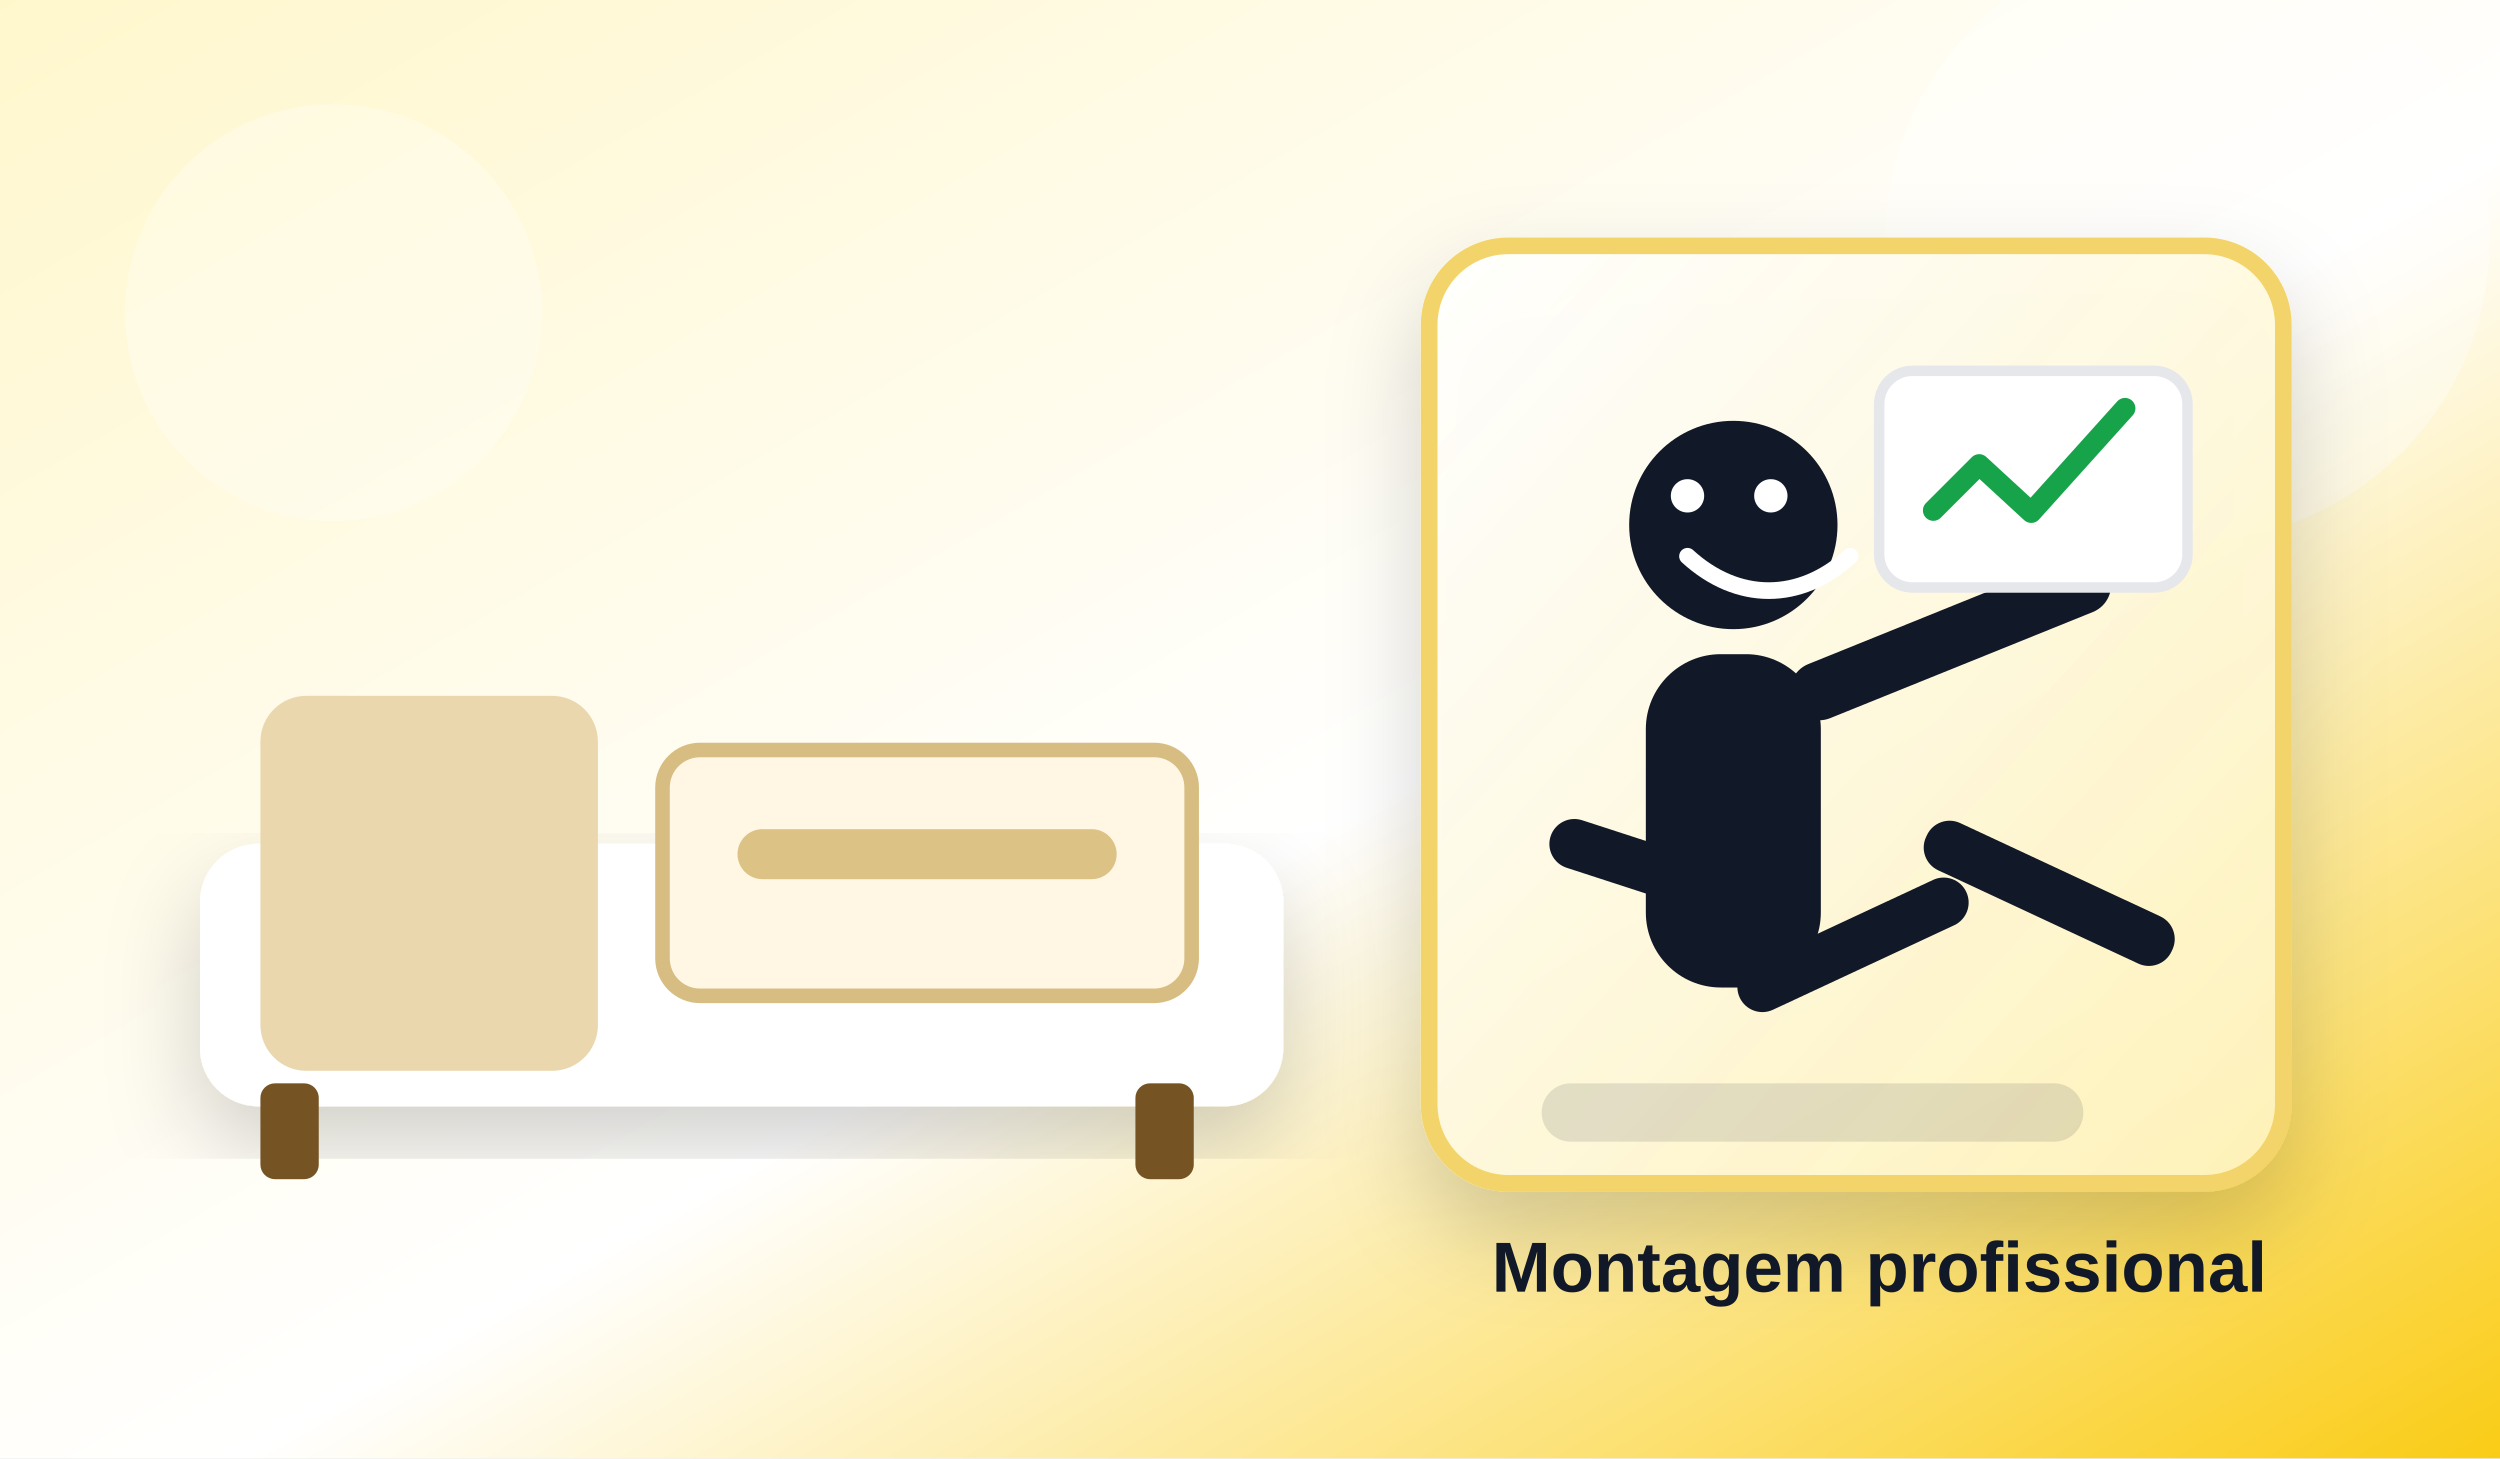
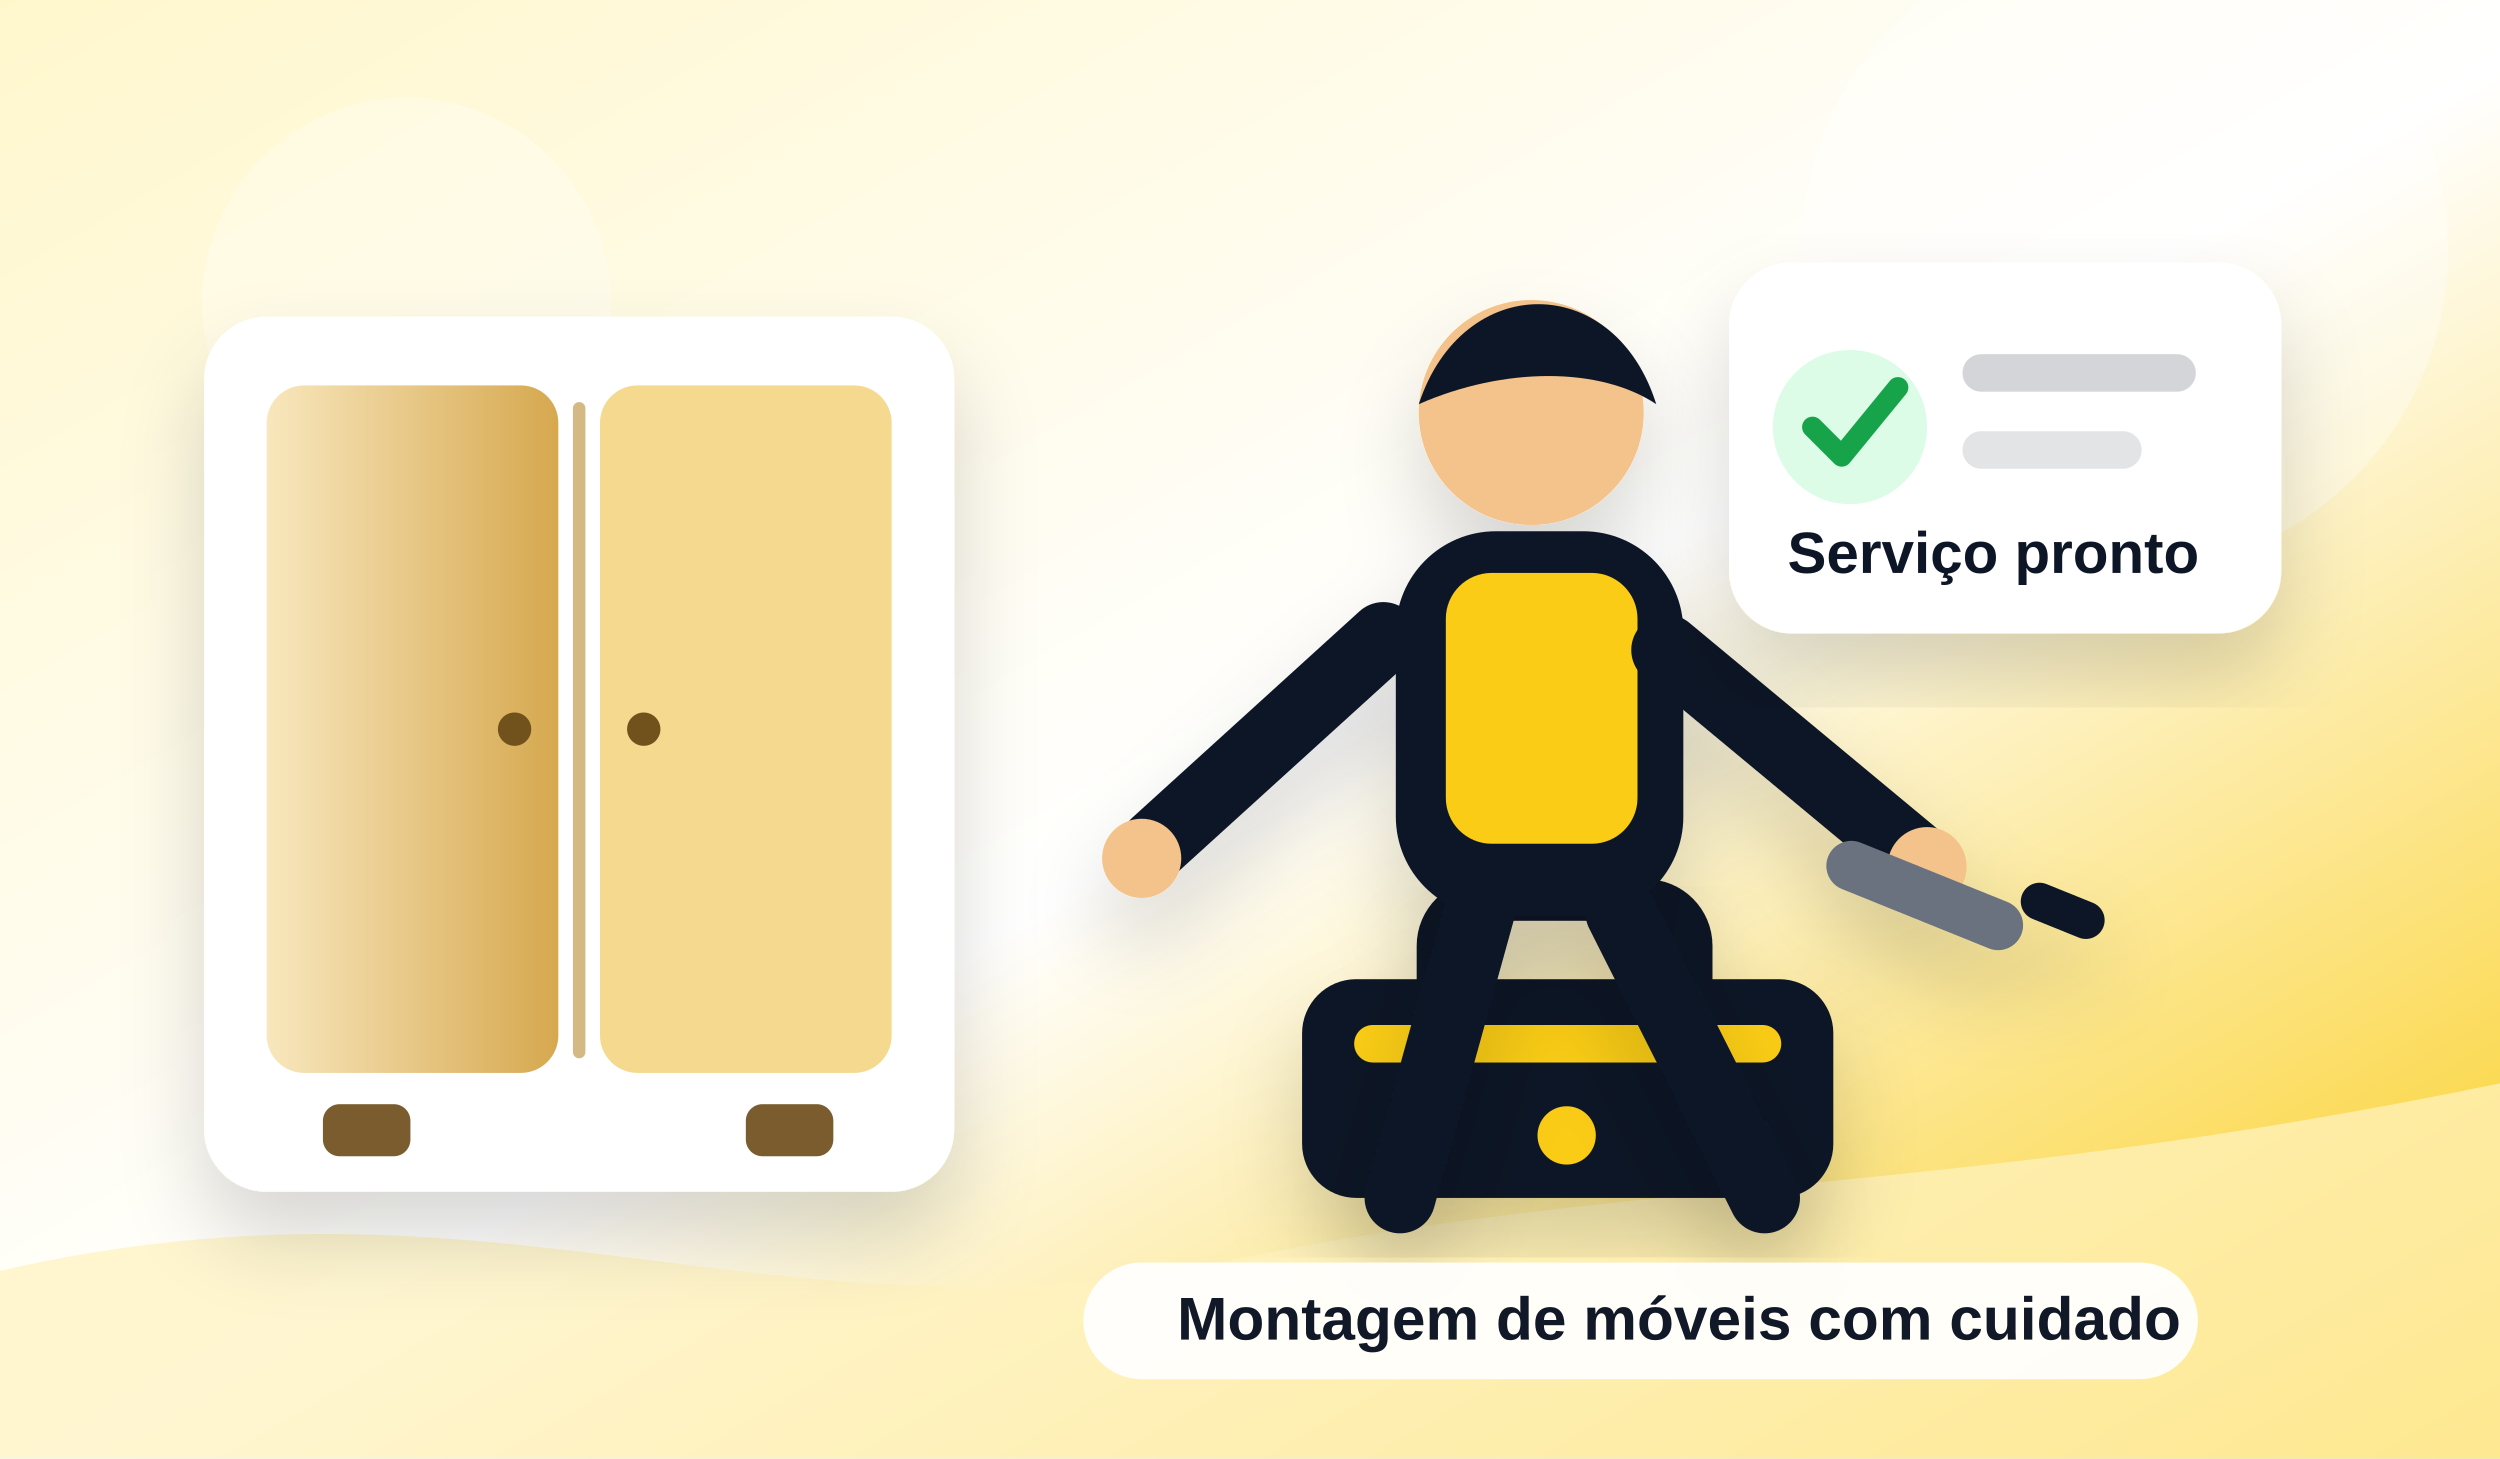
- <svg xmlns="http://www.w3.org/2000/svg" viewBox="0 0 1200 700">
+ <svg xmlns="http://www.w3.org/2000/svg" viewBox="0 0 1200 700" role="img" aria-label="Ilustração vetorial de montagem de móveis">
  <defs>
    <linearGradient id="bg" x1="0" x2="1" y1="0" y2="1">
      <stop offset="0" stop-color="#fff7cc" />
-       <stop offset="0.55" stop-color="#ffffff" />
+       <stop offset="0.52" stop-color="#ffffff" />
      <stop offset="1" stop-color="#facc15" />
    </linearGradient>
-     <linearGradient id="card" x1="0" x2="1" y1="0" y2="1">
-       <stop offset="0" stop-color="#ffffff" stop-opacity=".96" />
-       <stop offset="1" stop-color="#fff4bf" stop-opacity=".92" />
+     <linearGradient id="wood" x1="0" x2="1">
+       <stop offset="0" stop-color="#f8e7bd" />
+       <stop offset="1" stop-color="#d6a84f" />
    </linearGradient>
    <filter id="shadow" x="-20%" y="-20%" width="140%" height="140%">
-       <feDropShadow dx="0" dy="20" stdDeviation="22" flood-color="#000" flood-opacity=".18" />
+       <feDropShadow dx="0" dy="22" stdDeviation="20" flood-color="#000000" flood-opacity="0.16" />
    </filter>
  </defs>
  <rect width="1200" height="700" fill="url(#bg)" />
-   <circle cx="1050" cy="115" r="145" fill="#fff" opacity=".35" />
-   <circle cx="160" cy="150" r="100" fill="#fff" opacity=".28" />
-   <rect x="96" y="405" width="520" height="126" rx="28" fill="#fff" filter="url(#shadow)" />
-   <rect x="125" y="334" width="162" height="180" rx="22" fill="#ead7ae" />
-   <rect x="318" y="360" width="254" height="118" rx="18" fill="#fff7e3" stroke="#d7bd81" stroke-width="7" />
-   <rect x="354" y="398" width="182" height="24" rx="12" fill="#dcc385" />
-   <rect x="125" y="520" width="28" height="46" rx="7" fill="#755323" />
-   <rect x="545" y="520" width="28" height="46" rx="7" fill="#755323" />
-   <rect x="686" y="118" width="410" height="450" rx="38" fill="url(#card)" stroke="#f3d46b" stroke-width="8" filter="url(#shadow)" />
-   <rect x="790" y="314" width="84" height="160" rx="36" fill="#111827" />
-   <circle cx="832" cy="252" r="50" fill="#111827" />
-   <circle cx="810" cy="238" r="8" fill="#fff" />
-   <circle cx="850" cy="238" r="8" fill="#fff" />
-   <path d="M810 267c24 22 54 22 78 0" fill="none" stroke="#fff" stroke-width="8" stroke-linecap="round" />
-   <rect x="855" y="324" width="164" height="28" rx="14" transform="rotate(-22 855 324)" fill="#111827" />
-   <rect x="930" y="390" width="130" height="25" rx="12" transform="rotate(25 930 390)" fill="#111827" />
-   <rect x="748" y="390" width="80" height="24" rx="12" transform="rotate(18 748 390)" fill="#111827" />
-   <rect x="830" y="468" width="120" height="24" rx="12" transform="rotate(-25 830 468)" fill="#111827" />
-   <rect x="902" y="178" width="148" height="104" rx="16" fill="#ffffff" stroke="#e5e7eb" stroke-width="5" />
-   <path d="M928 245l22-22 25 23 45-50" fill="none" stroke="#16a34a" stroke-width="10" stroke-linecap="round" stroke-linejoin="round" />
-   <rect x="740" y="520" width="260" height="28" rx="14" fill="#111827" opacity=".12" />
-   <text x="716" y="620" font-family="Arial, sans-serif" font-size="34" font-weight="700" fill="#111827">Montagem profissional</text>
+   <circle cx="1020" cy="120" r="155" fill="#ffffff" opacity="0.34" />
+   <circle cx="195" cy="145" r="98" fill="#ffffff" opacity="0.28" />
+   <path d="M0 610 C240 555 370 650 590 605 C790 564 934 575 1200 520 L1200 700 L0 700 Z" fill="#fff3bf" opacity="0.72" />
+   <g filter="url(#shadow)">
+     <rect x="98" y="152" width="360" height="420" rx="30" fill="#ffffff" />
+     <rect x="128" y="185" width="140" height="330" rx="18" fill="url(#wood)" />
+     <rect x="288" y="185" width="140" height="330" rx="18" fill="#f4d98f" />
+     <line x1="278" y1="196" x2="278" y2="505" stroke="#b98b32" stroke-width="6" stroke-linecap="round" opacity="0.6" />
+     <circle cx="247" cy="350" r="8" fill="#71511e" />
+     <circle cx="309" cy="350" r="8" fill="#71511e" />
+     <rect x="155" y="530" width="42" height="25" rx="8" fill="#7a5c2e" />
+     <rect x="358" y="530" width="42" height="25" rx="8" fill="#7a5c2e" />
+   </g>
+   <g filter="url(#shadow)">
+     <rect x="625" y="470" width="255" height="105" rx="26" fill="#111827" />
+     <rect x="690" y="432" width="122" height="62" rx="22" fill="none" stroke="#111827" stroke-width="20" />
+     <rect x="650" y="492" width="205" height="18" rx="9" fill="#facc15" />
+     <circle cx="752" cy="545" r="14" fill="#facc15" />
+   </g>
+   <g filter="url(#shadow)">
+     <circle cx="735" cy="198" r="54" fill="#f4c38b" />
+     <path d="M681 194 C702 130 775 130 795 194 C768 176 722 176 681 194Z" fill="#111827" />
+     <rect x="670" y="255" width="138" height="185" rx="48" fill="#111827" />
+     <rect x="694" y="275" width="92" height="130" rx="22" fill="#facc15" />
+     <path d="M664 306 L555 405" stroke="#111827" stroke-width="34" stroke-linecap="round" />
+     <path d="M800 312 L918 410" stroke="#111827" stroke-width="34" stroke-linecap="round" />
+     <circle cx="548" cy="412" r="19" fill="#f4c38b" />
+     <circle cx="925" cy="416" r="19" fill="#f4c38b" />
+     <rect x="882" y="400" width="100" height="24" rx="12" transform="rotate(22 882 400)" fill="#6b7280" />
+     <rect x="974" y="421" width="42" height="18" rx="9" transform="rotate(22 974 421)" fill="#111827" />
+     <path d="M710 438 L672 575" stroke="#111827" stroke-width="34" stroke-linecap="round" />
+     <path d="M778 438 L847 575" stroke="#111827" stroke-width="34" stroke-linecap="round" />
+   </g>
+   <g filter="url(#shadow)">
+     <rect x="830" y="126" width="265" height="178" rx="30" fill="#ffffff" />
+     <circle cx="888" cy="205" r="37" fill="#dcfce7" />
+     <path d="M870 205 L884 219 L911 186" fill="none" stroke="#16a34a" stroke-width="10" stroke-linecap="round" stroke-linejoin="round" />
+     <rect x="942" y="170" width="112" height="18" rx="9" fill="#111827" opacity="0.18" />
+     <rect x="942" y="207" width="86" height="18" rx="9" fill="#111827" opacity="0.12" />
+     <text x="858" y="275" font-family="Arial, sans-serif" font-size="28" font-weight="700" fill="#111827">Serviço pronto</text>
+   </g>
+   <g>
+     <rect x="520" y="606" width="535" height="56" rx="28" fill="#ffffff" opacity="0.92" />
+     <text x="565" y="643" font-family="Arial, sans-serif" font-size="29" font-weight="700" fill="#111827">Montagem de móveis com cuidado</text>
+   </g>
</svg>
